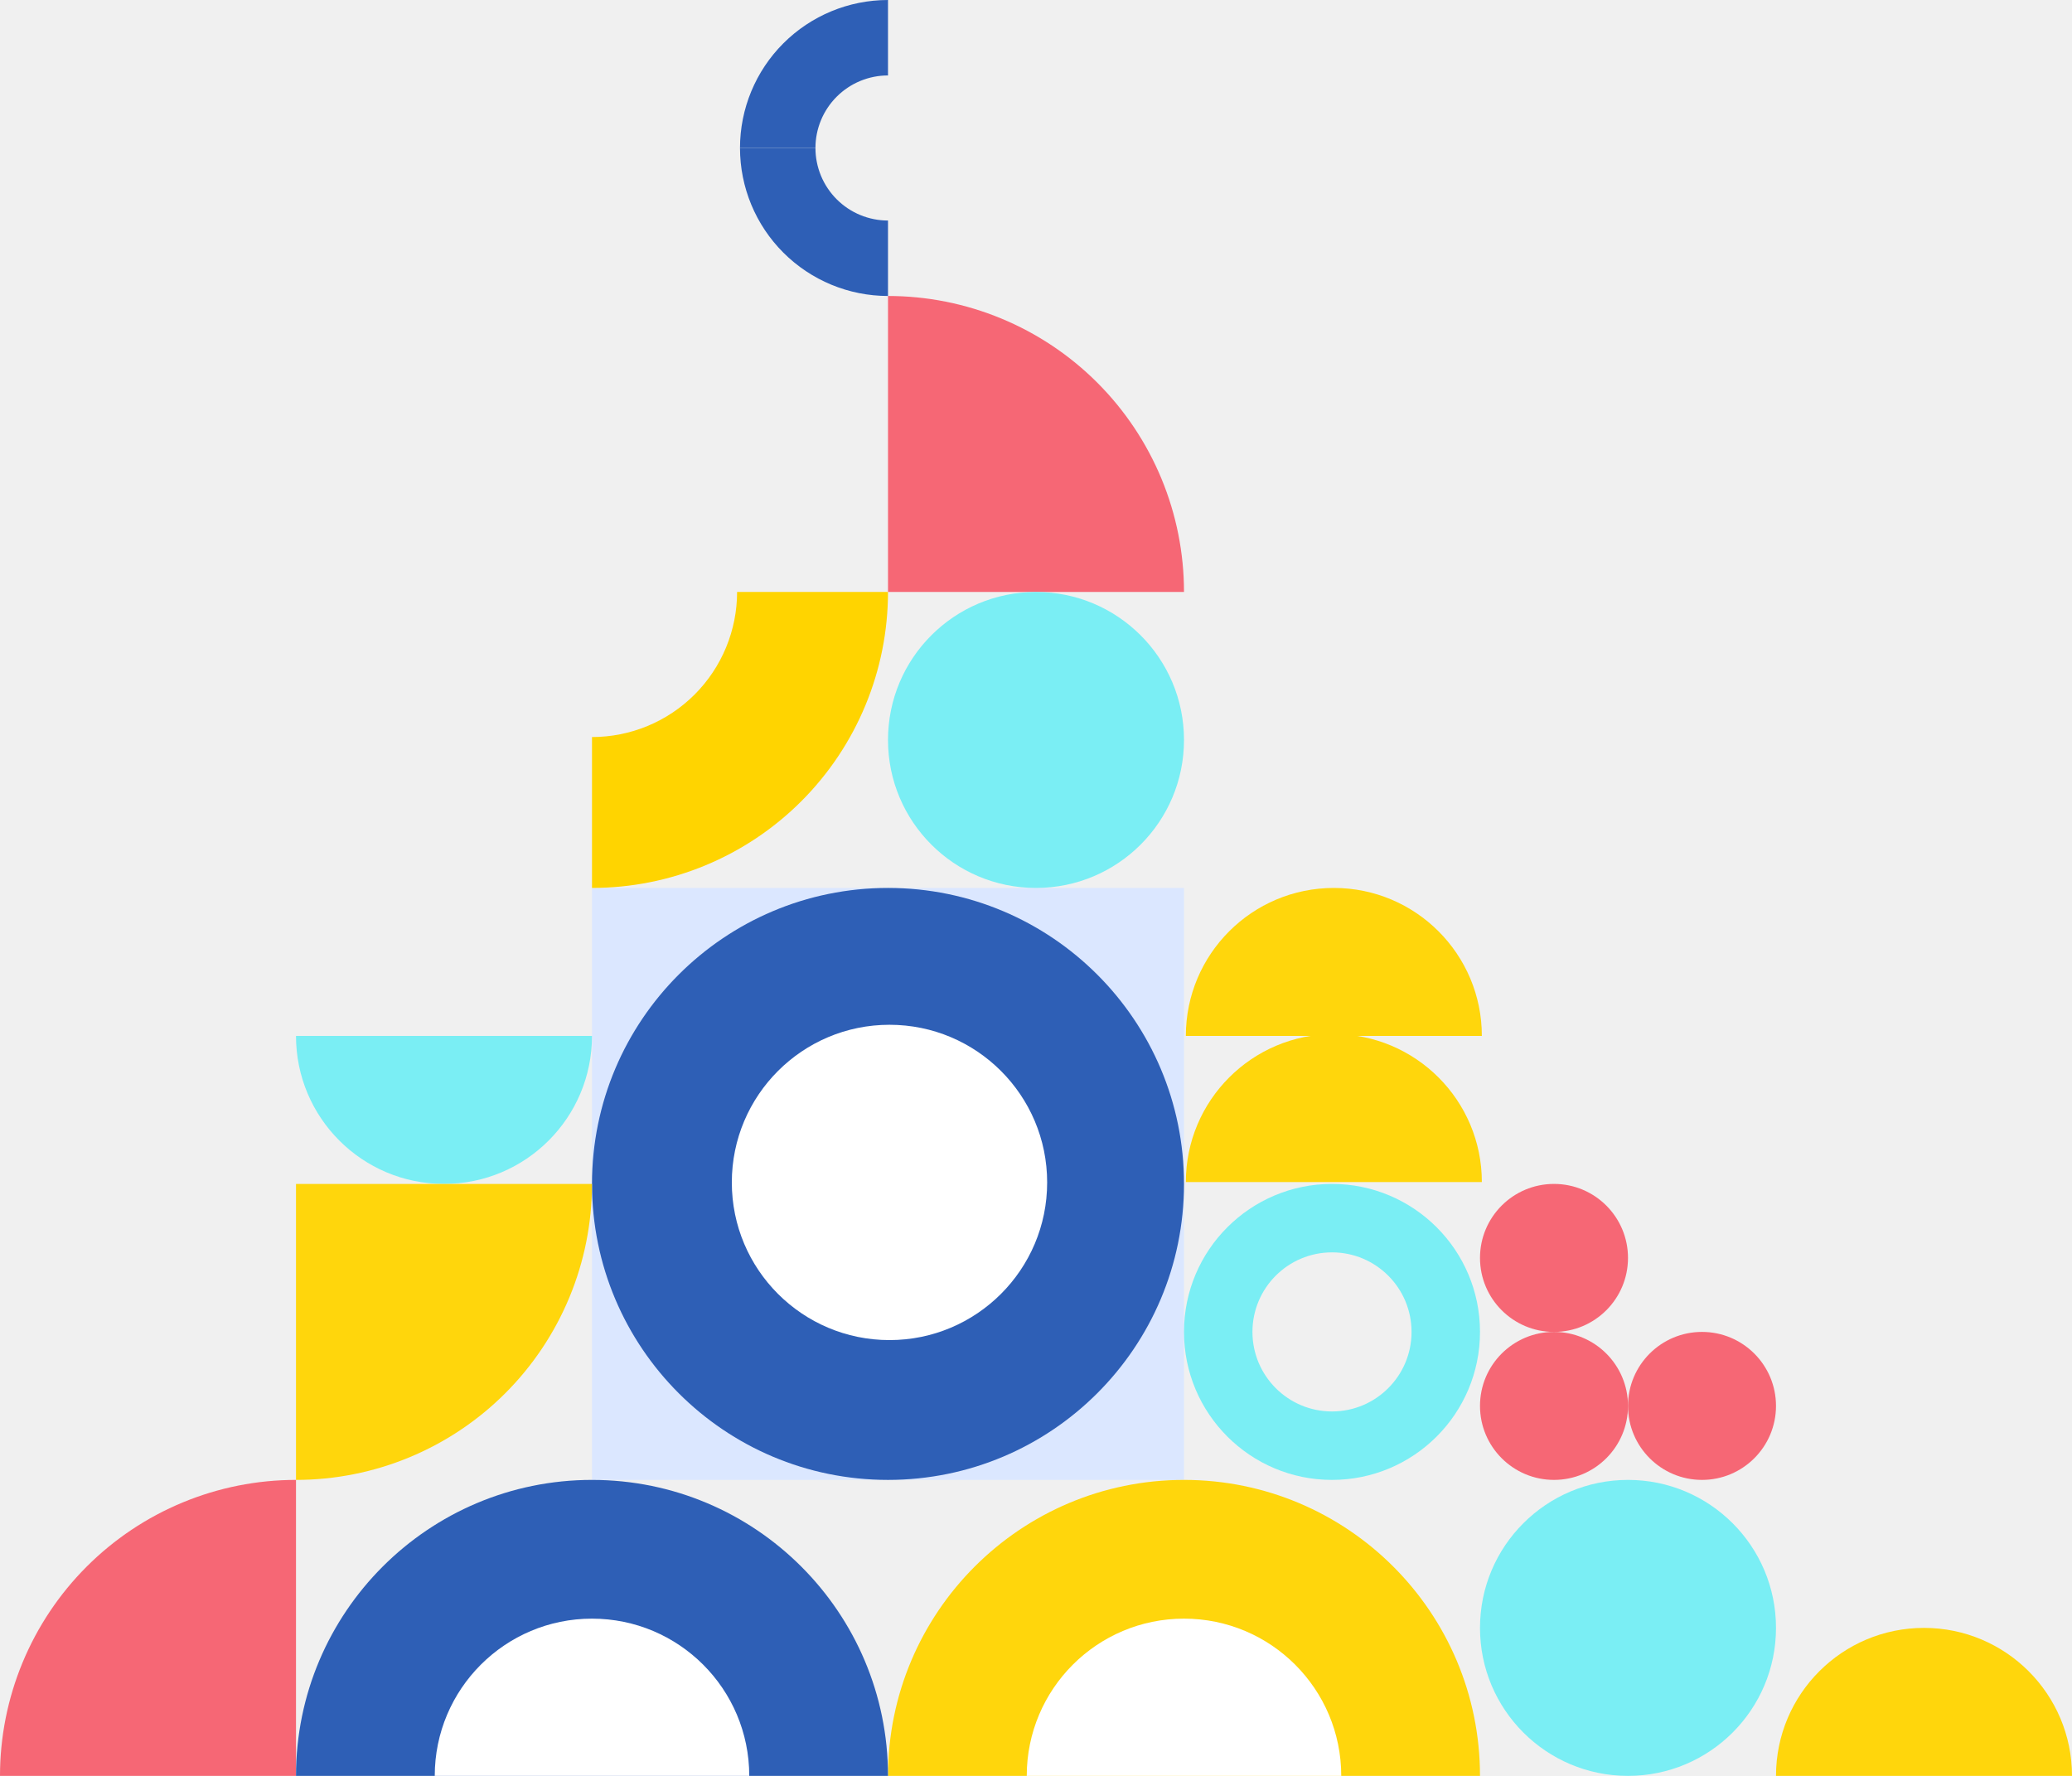
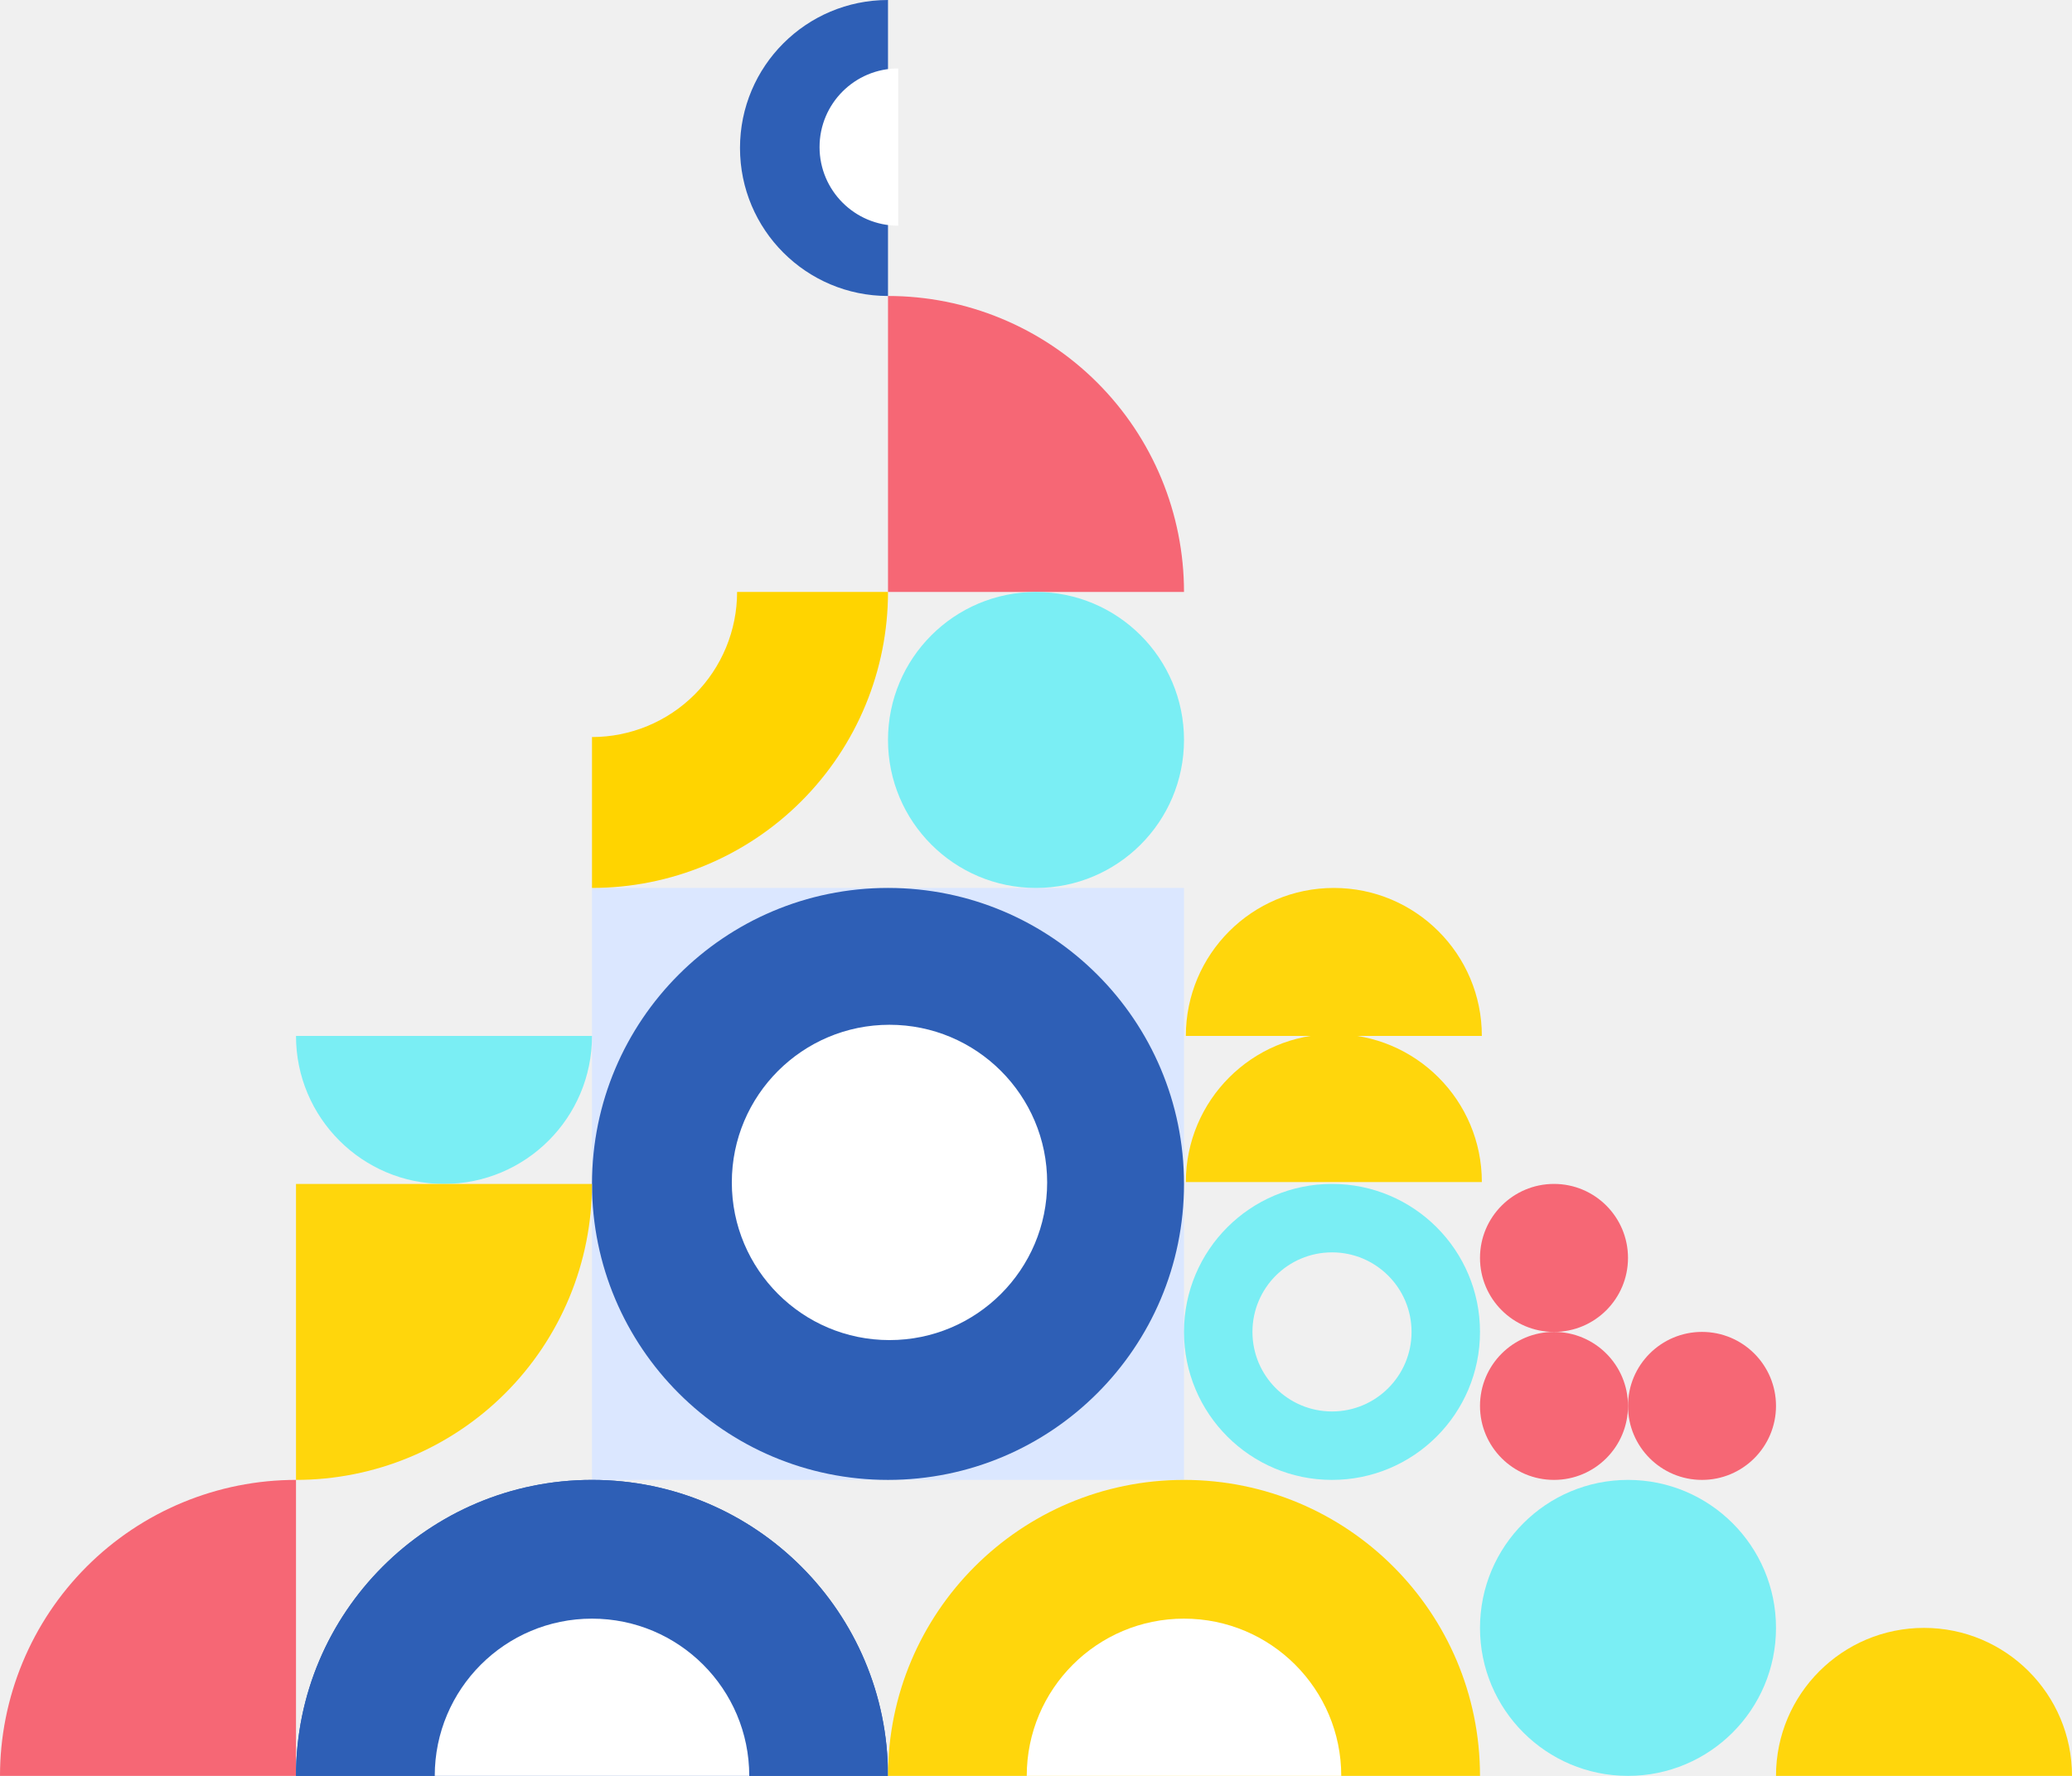
<svg xmlns="http://www.w3.org/2000/svg" width="1120" height="960" viewBox="0 0 1120 960" fill="none">
  <path d="M640 320C640 298.989 635.861 278.183 627.821 258.771C619.78 239.359 607.994 221.72 593.137 206.863C578.28 192.006 560.641 180.22 541.229 172.179C521.817 164.139 501.012 160 480 160L480 320L640 320Z" fill="#F66775" />
-   <path fill-rule="evenodd" clip-rule="evenodd" d="M452.27 52.27C444.916 59.625 440.784 69.599 440.784 80L400 80C400 58.783 408.429 38.434 423.431 23.431C438.434 8.429 458.783 3.057e-05 480 3.057e-05L480 40.784C469.599 40.784 459.625 44.916 452.27 52.27Z" fill="#2E5FB6" />
-   <path fill-rule="evenodd" clip-rule="evenodd" d="M452.27 107.73C444.916 100.375 440.784 90.401 440.784 80L400 80C400 101.217 408.429 121.566 423.431 136.569C438.434 151.571 458.783 160 480 160L480 119.216C469.599 119.216 459.625 115.084 452.27 107.73Z" fill="#2E5FB6" />
  <rect x="320" y="480" width="320" height="320" fill="#DBE7FF" />
  <circle cx="480" cy="640" r="160" fill="#2E5FB6" />
  <circle cx="480.804" cy="639.196" r="85.226" fill="white" />
  <path fill-rule="evenodd" clip-rule="evenodd" d="M720 800C764.183 800 800 764.183 800 720C800 675.817 764.183 640 720 640C675.817 640 640 675.817 640 720C640 764.183 675.817 800 720 800ZM720 763C743.748 763 763 743.748 763 720C763 696.252 743.748 677 720 677C696.252 677 677 696.252 677 720C677 743.748 696.252 763 720 763Z" fill="#7AEEF4" />
  <path d="M160 800C138.989 800 118.183 804.139 98.771 812.179C79.359 820.22 61.72 832.006 46.863 846.863C32.005 861.72 20.22 879.359 12.179 898.771C4.138 918.183 -5.72205e-06 938.988 -5.72205e-06 960L160 960L160 800Z" fill="#F66775" />
  <circle cx="880" cy="880" r="80" fill="#7AEEF4" />
  <circle cx="560" cy="400" r="80" fill="#7AEEF4" />
  <circle cx="840" cy="680" r="40" transform="rotate(-180 840 680)" fill="#F66775" />
  <circle cx="920" cy="760" r="40" transform="rotate(-180 920 760)" fill="#F66775" />
  <circle cx="840" cy="759.999" r="40" transform="rotate(-180 840 759.999)" fill="#F66775" />
  <path d="M240 640C195.817 640 160 604.183 160 560L320 560C320 604.183 284.183 640 240 640Z" fill="#7AEEF4" />
  <path d="M721 559C676.817 559 641 594.817 641 639L801 639C801 594.817 765.183 559 721 559Z" fill="#FFD60C" />
  <path d="M721 480C676.817 480 641 515.817 641 560L801 560C801 515.817 765.183 480 721 480Z" fill="#FFD60C" />
  <path d="M1040 880C995.817 880 960 915.817 960 960L1120 960C1120 915.817 1084.18 880 1040 880Z" fill="#FFD60C" />
  <path d="M160 800C181.011 800 201.817 795.861 221.229 787.821C240.641 779.78 258.28 767.994 273.137 753.137C287.994 738.28 299.78 720.641 307.821 701.229C315.861 681.817 320 661.012 320 640L160 640L160 800Z" fill="#FFD60C" />
  <path fill-rule="evenodd" clip-rule="evenodd" d="M375.459 375.459C360.751 390.168 340.801 398.431 320 398.431L320 480C362.435 480 403.131 463.143 433.137 433.137C463.143 403.131 480 362.435 480 320L398.431 320C398.431 340.801 390.168 360.751 375.459 375.459Z" fill="#FFD400" />
-   <path d="M640 800C551.634 800 480 871.634 480 960L800 960C800 871.634 728.366 800 640 800Z" fill="#FFD60C" />
+   <path d="M320 800C231.634 800 160 871.634 160 960L480 960C480 871.634 408.366 800 320 800Z" fill="#2E5FB6" />
  <path d="M320 800C231.634 800 160 871.634 160 960L480 960C480 871.634 408.366 800 320 800Z" fill="#2E5FB6" />
  <path d="M320 875C273.056 875 235 913.056 235 960L405 960C405 913.056 366.944 875 320 875Z" fill="white" />
+   <path d="M400 80C400 124.183 435.817 160 480 160V-3.05176e-05C435.817 -3.05176e-05 400 35.817 400 80Z" fill="#2E5FB6" />
+   <path d="M443 79.5C443 102.972 462.028 122 485.5 122V37C462.028 37 443 56.028 443 79.5Z" fill="white" />
+   <path d="M640 800C551.634 800 480 871.634 480 960L800 960C800 871.634 728.366 800 640 800Z" fill="#FFD60C" />
  <path d="M640 875C593.056 875 555 913.056 555 960L725 960C725 913.056 686.944 875 640 875Z" fill="white" />
</svg>
